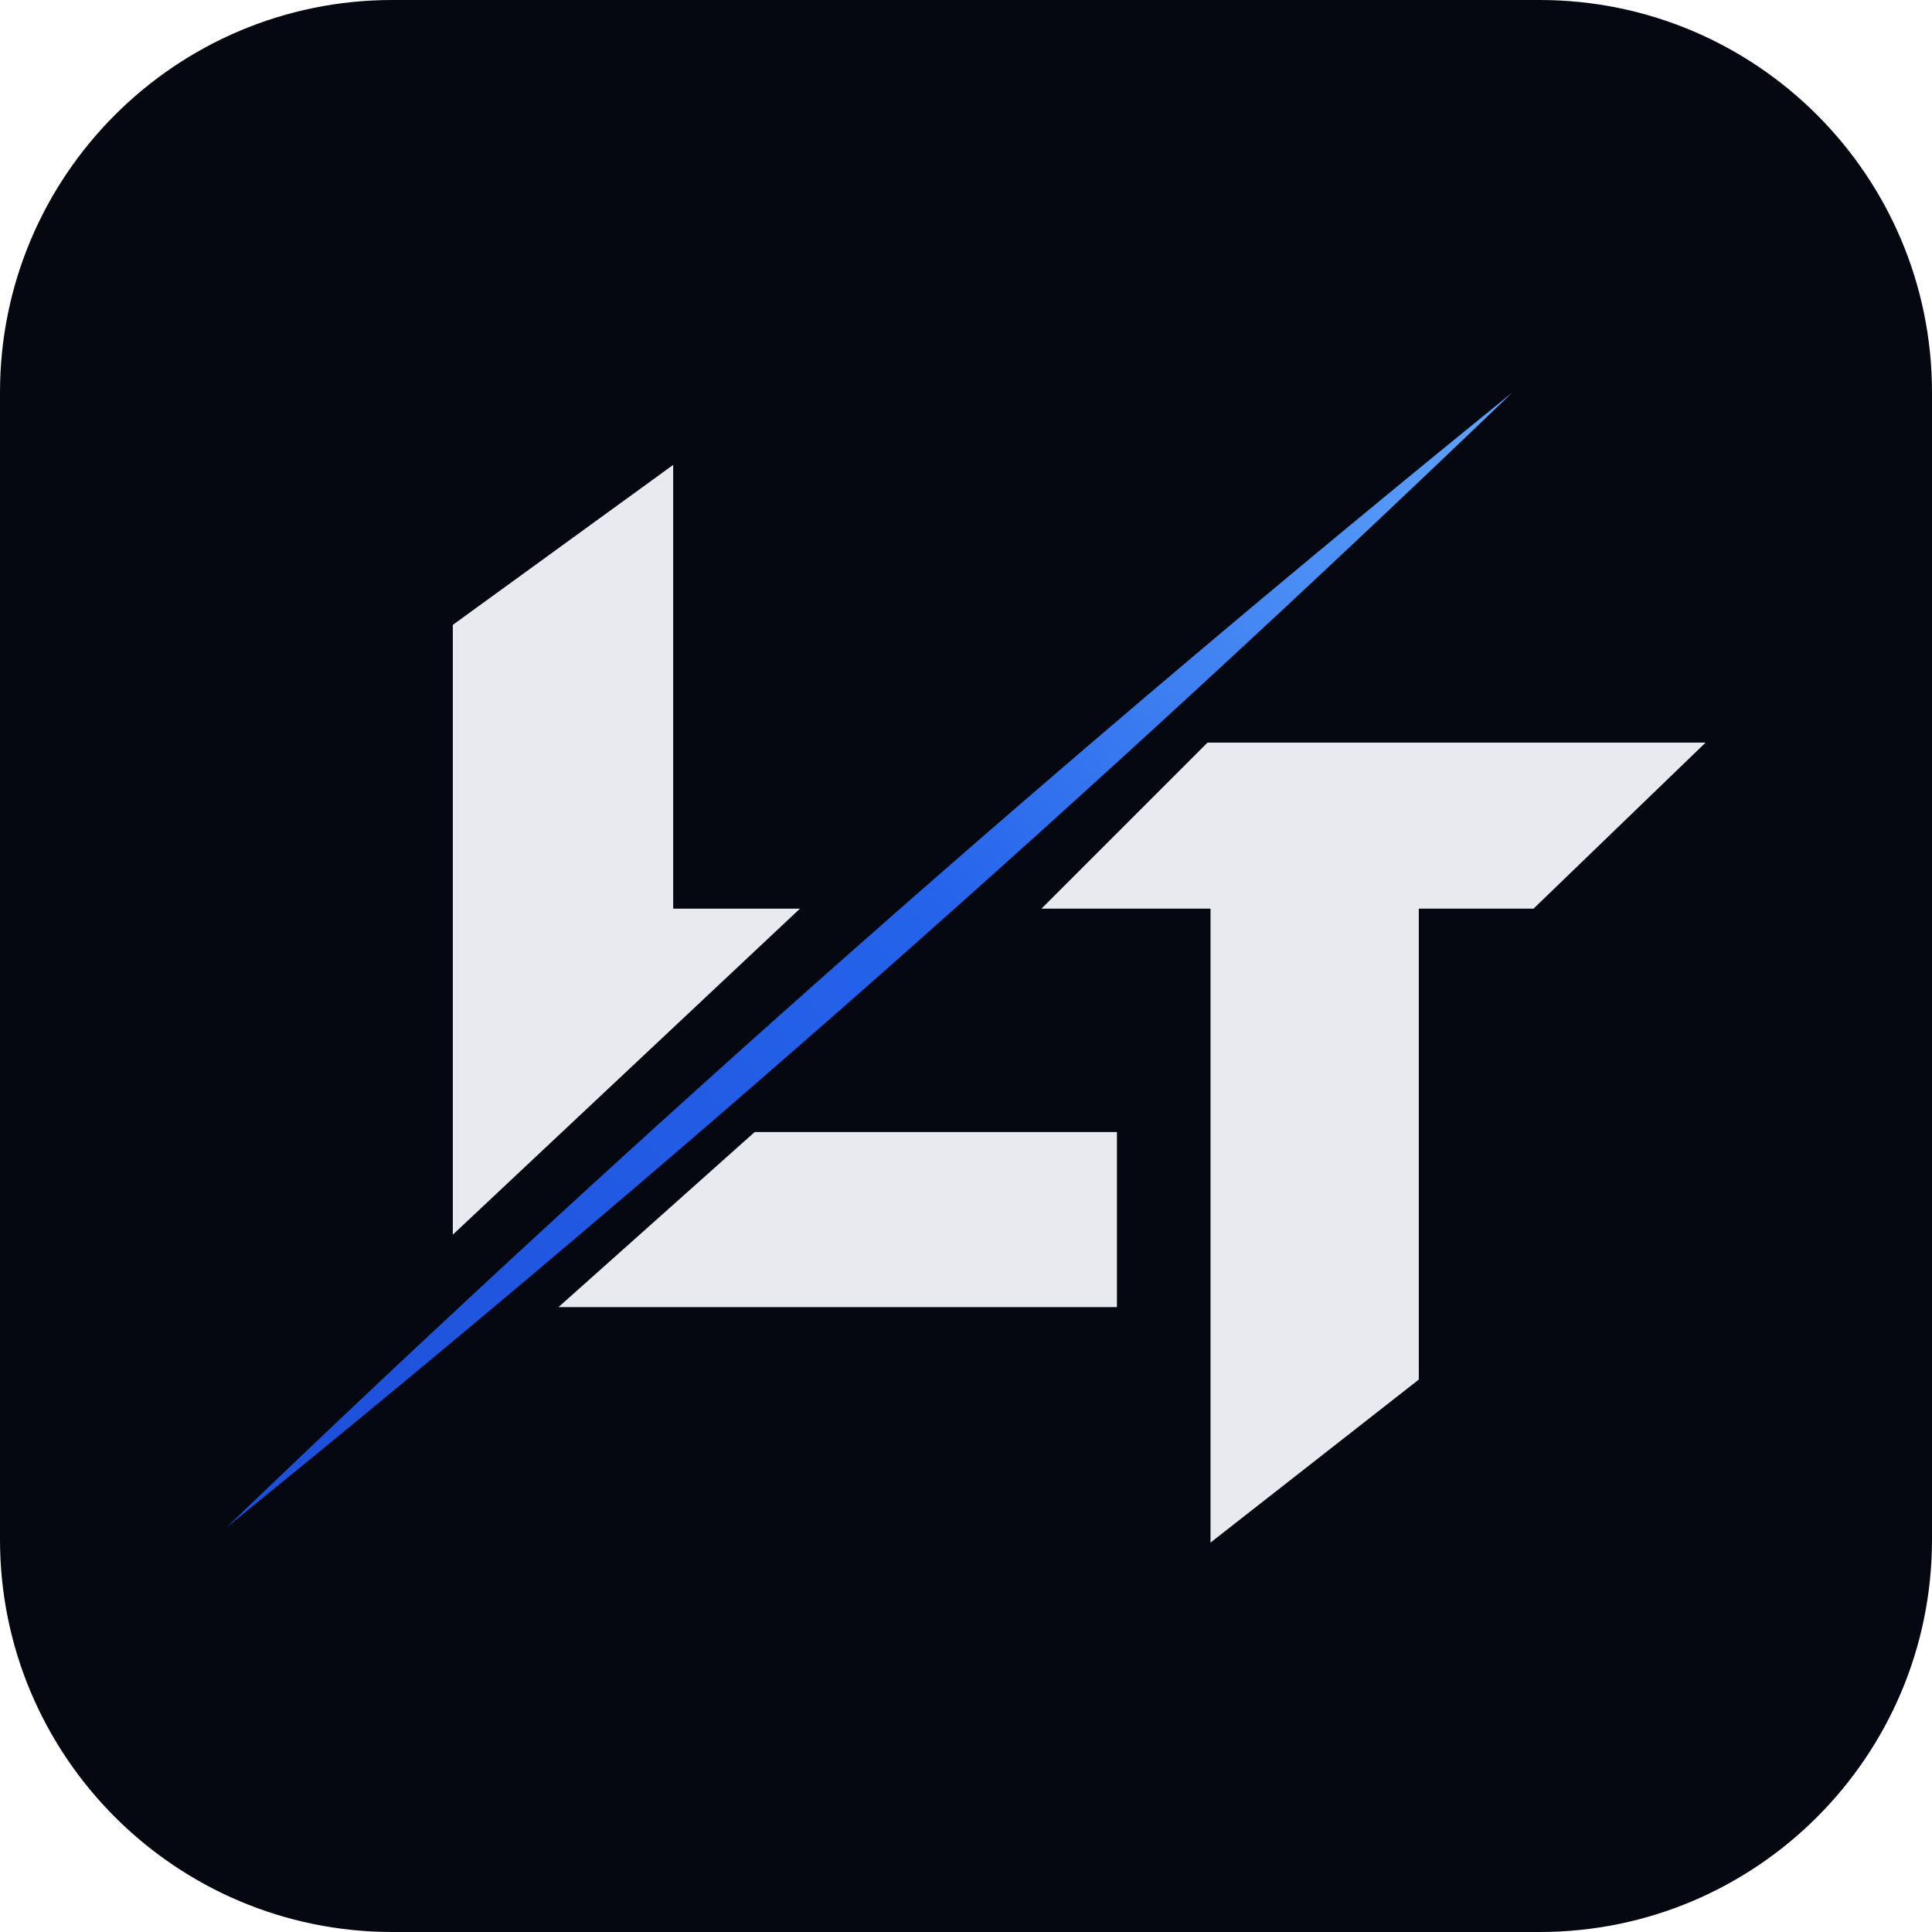
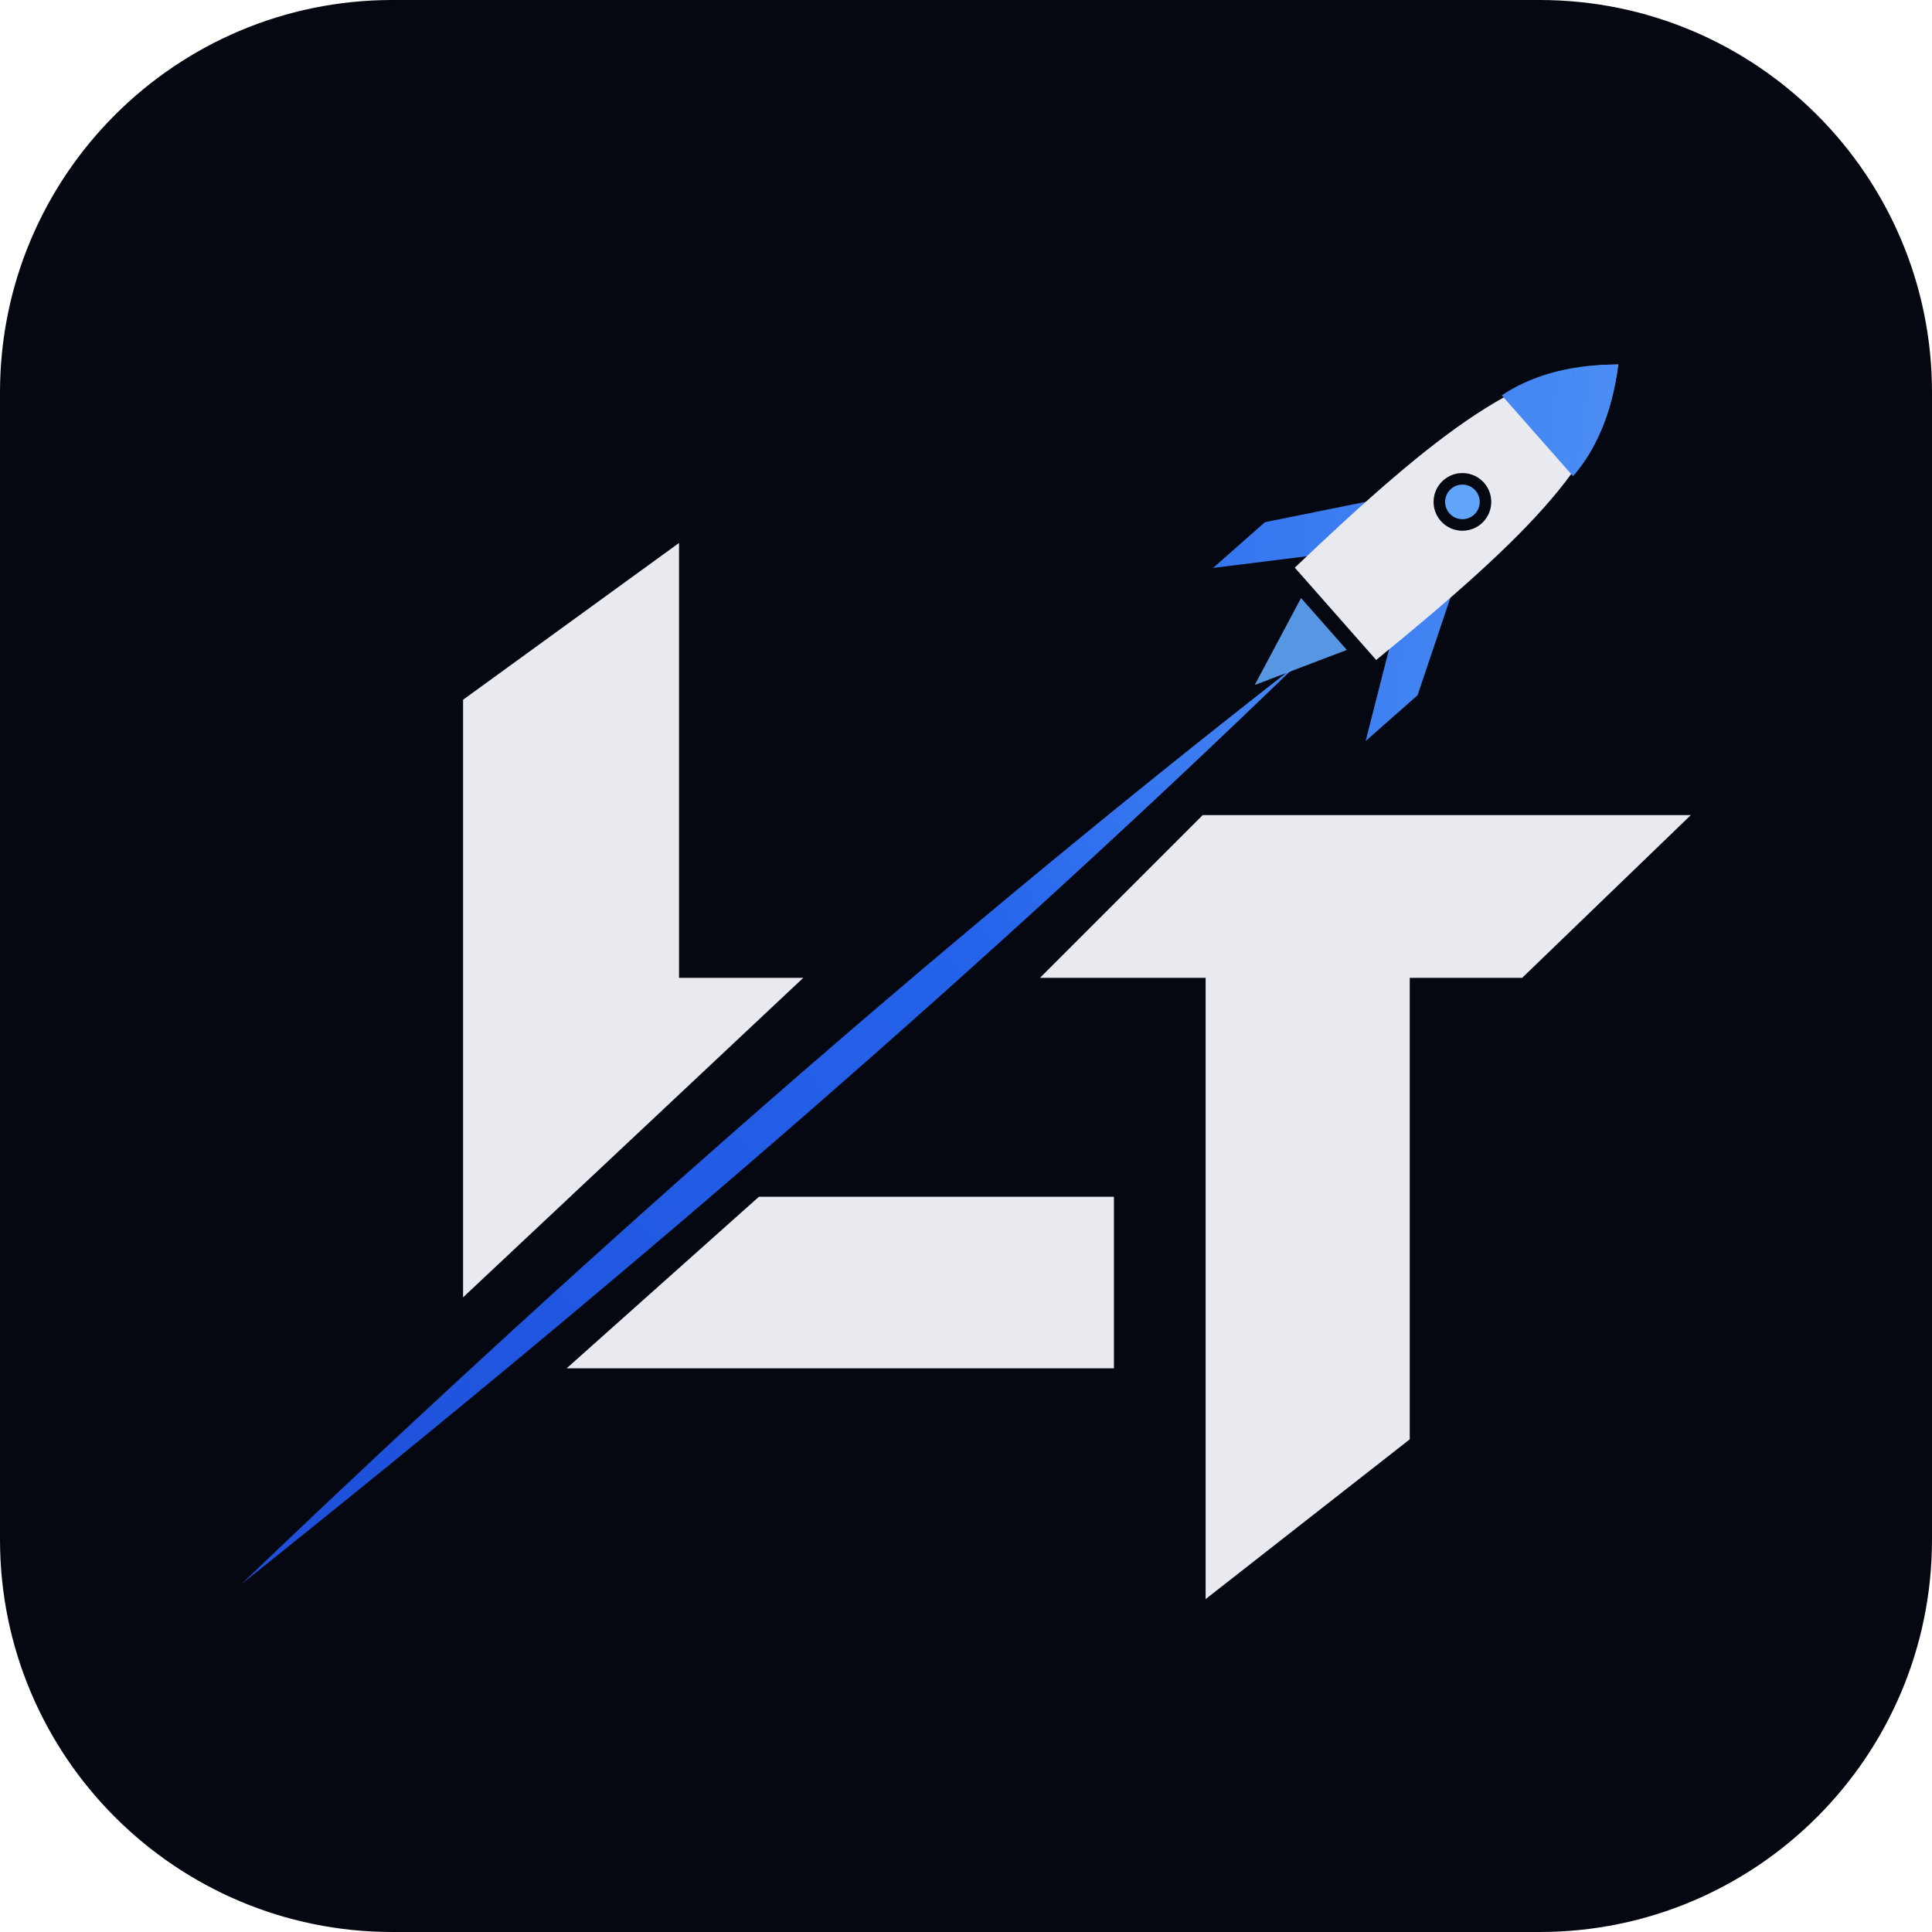
<svg xmlns="http://www.w3.org/2000/svg" viewBox="40 311 640 640">
-   <defs>
-     <linearGradient id="b" x1="115" y1="817" x2="541" y2="441" gradientUnits="userSpaceOnUse">
-       <stop offset="0" stop-color="#1D4ED8" />
-       <stop offset=".55" stop-color="#2563EB" />
-       <stop offset="1" stop-color="#60A5FA" />
-     </linearGradient>
-   </defs>
  <rect x="40" y="311" width="640" height="640" rx="130" fill="#050810" />
-   <g fill="#E8EAF0">
-     <path d="M190 518L263 465V612H305L190 720Z" />
-     <path d="M225 744L290 686H410V744Z" />
-     <path d="M385 612L440 557H605L548 612H510V768L441 822V612Z" />
+   <g transform="translate(360 631) scale(.98) translate(-360 -608)">
+     <defs>
+       <linearGradient id="b" x1="115" y1="817" x2="560" y2="420" gradientUnits="userSpaceOnUse">
+         <stop offset="0" stop-color="#1D4ED8" />
+         <stop offset=".55" stop-color="#2563EB" />
+         <stop offset="1" stop-color="#60A5FA" />
+       </linearGradient>
+     </defs>
+     <g fill="#E8EAF0">
+       <path d="M190 518L263 465V612H305L190 720Z" />
+       <path d="M225 744L290 686H410V744Z" />
+       <path d="M385 612L440 557H605L548 612H510V768L441 822V612Z" />
+     </g>
+     <path fill="url(#b)" d="M115 817Q318 655 472 506Q300 640 115 817Z" />
+     <g transform="translate(520 458) rotate(48.6) scale(1.3)">
+       <path fill="url(#b)" d="M-15 30 L-30 52 L-30 34 L-15 8Z M15 30 L30 52 L30 34 L15 8Z" />
+       <path fill="#E8EAF0" d="M0 -62 C16 -44 18 -16 16 36 H-16 C-18 -16 -16 -44 0 -62Z" />
+       <path fill="url(#b)" d="M0 -62 C9 -52 13 -42 14 -34 H-14 C-13 -42 -9 -52 0 -62Z" />
+       <circle cx="0" cy="-8" r="7.5" fill="#050810" />
+       <circle cx="0" cy="-8" r="4.5" fill="#60A5FA" />
+       <path fill="#60A5FA" d="M-9 40 H9 L0 64Z" opacity=".9" />
+     </g>
  </g>
-   <path fill="url(#b)" d="M115 817Q336 638 541 441Q320 620 115 817Z" />
</svg>
